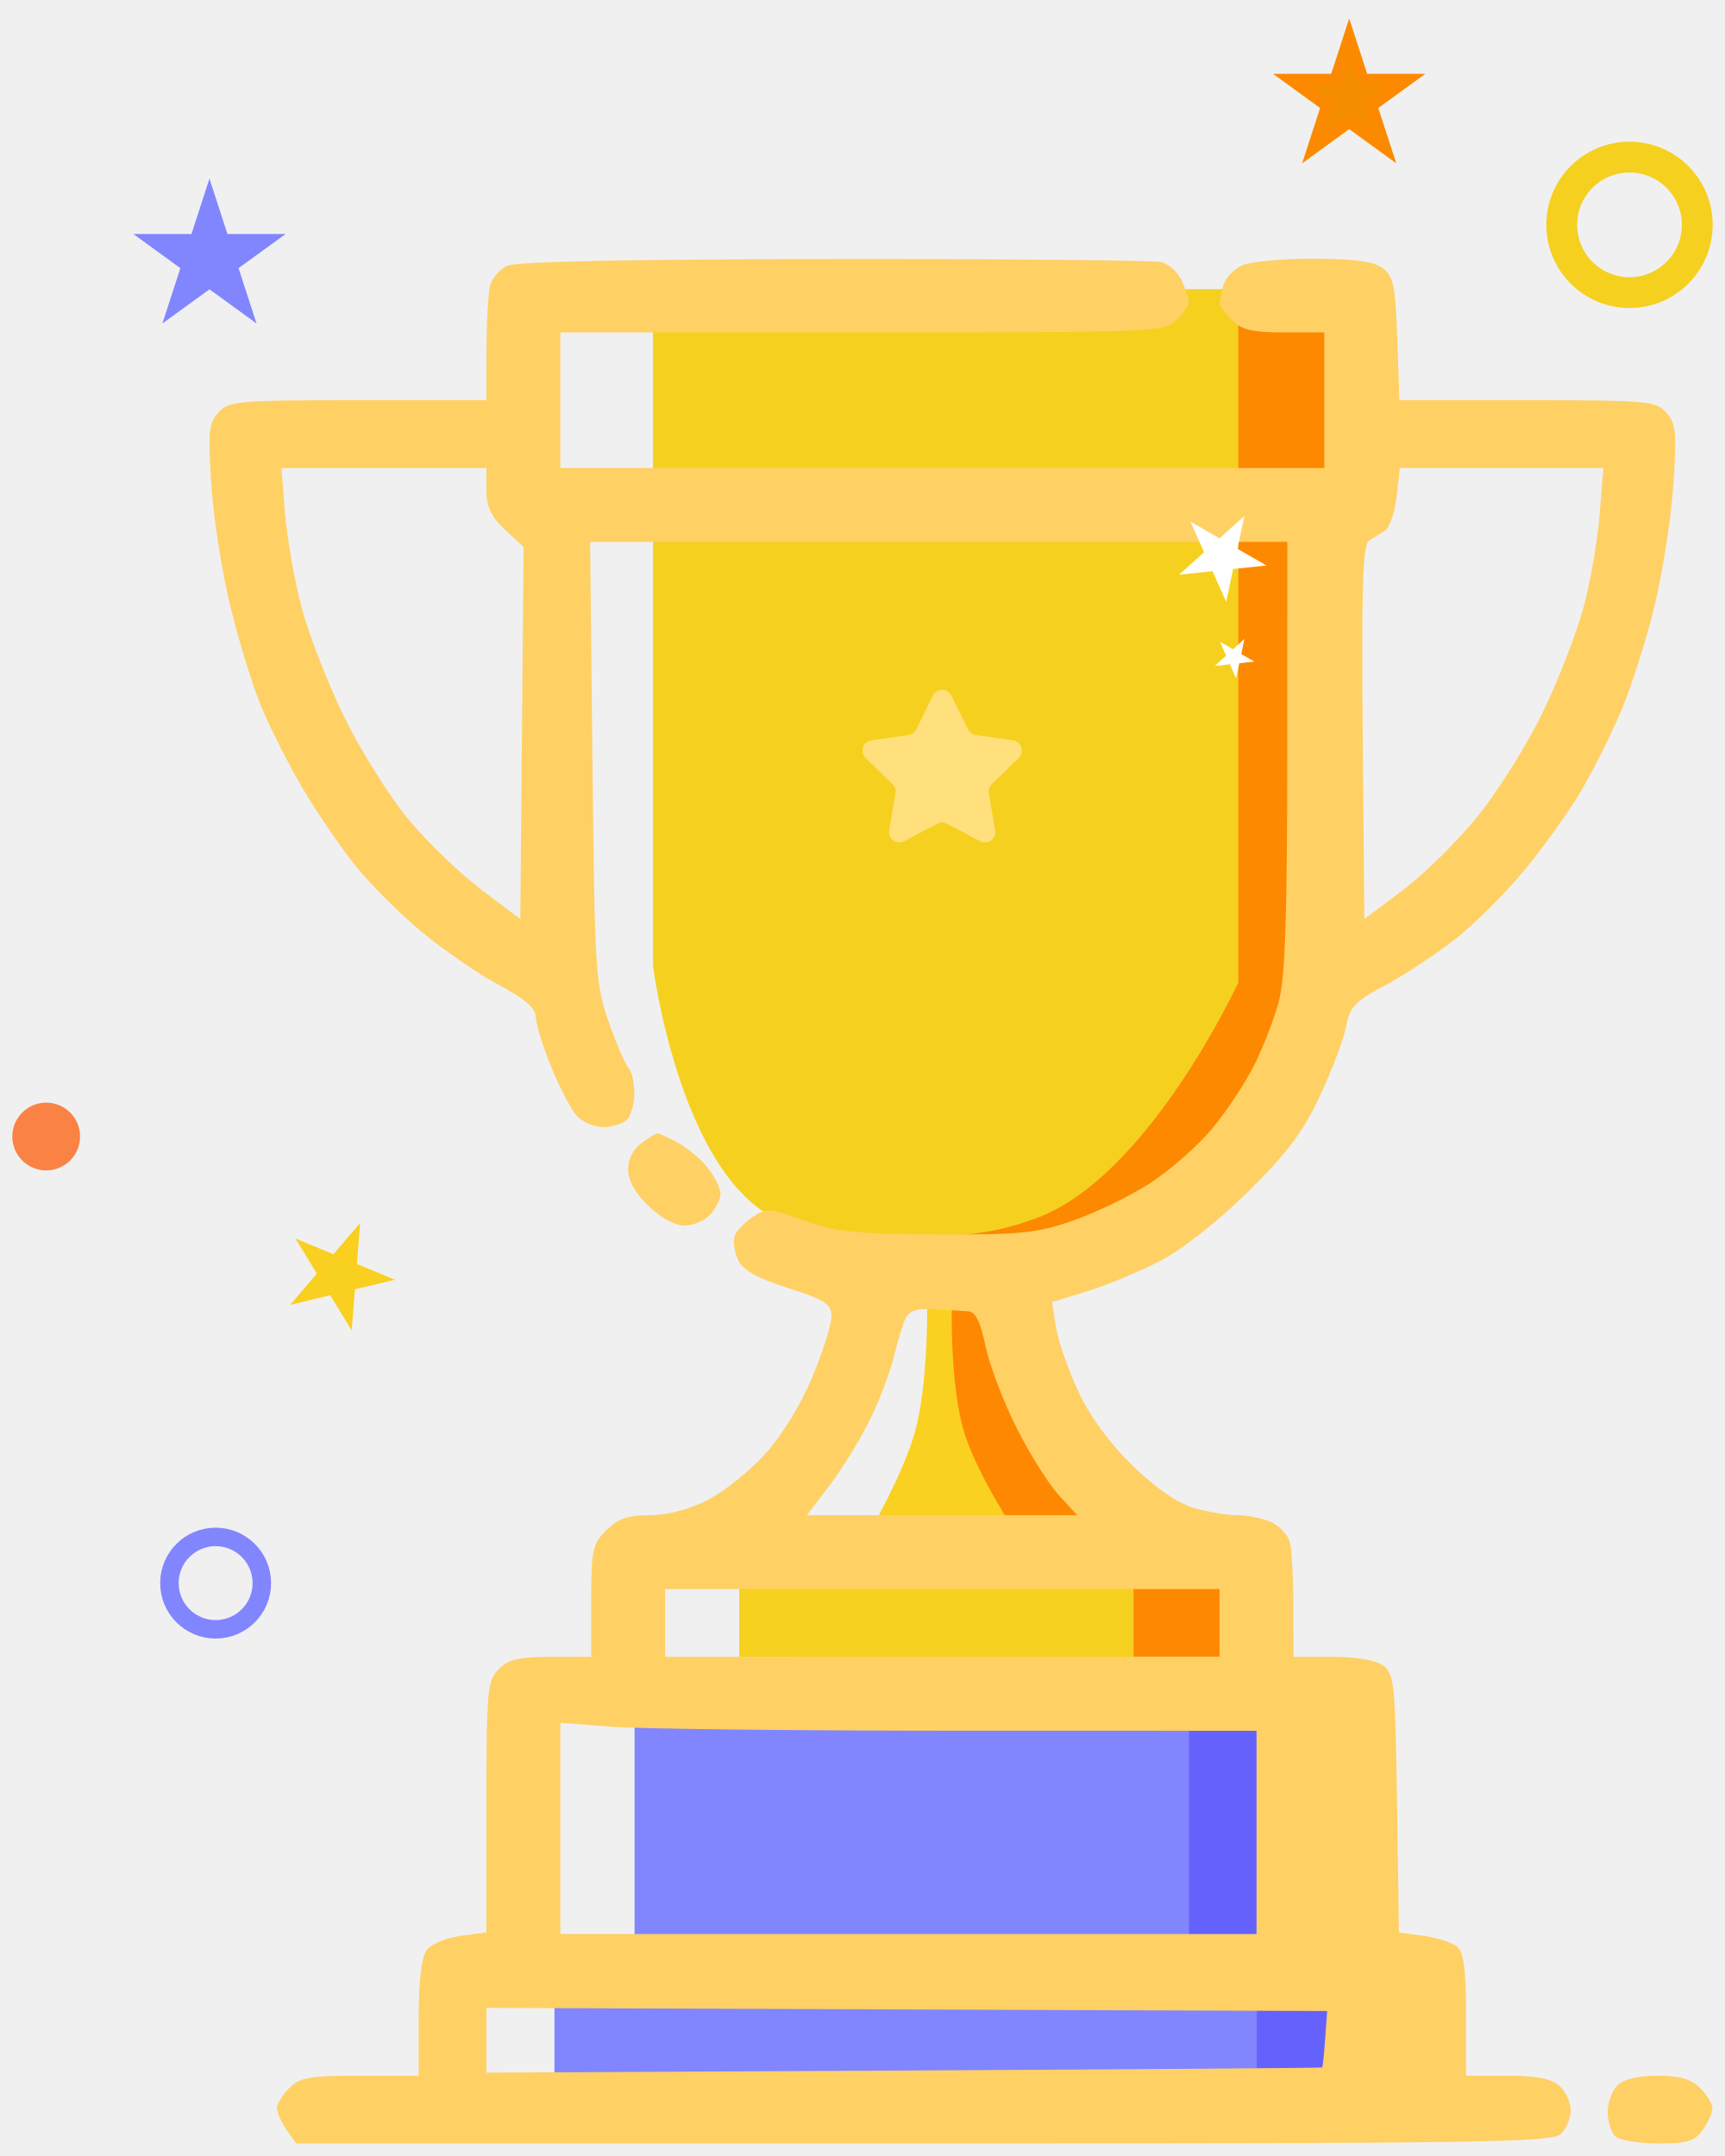
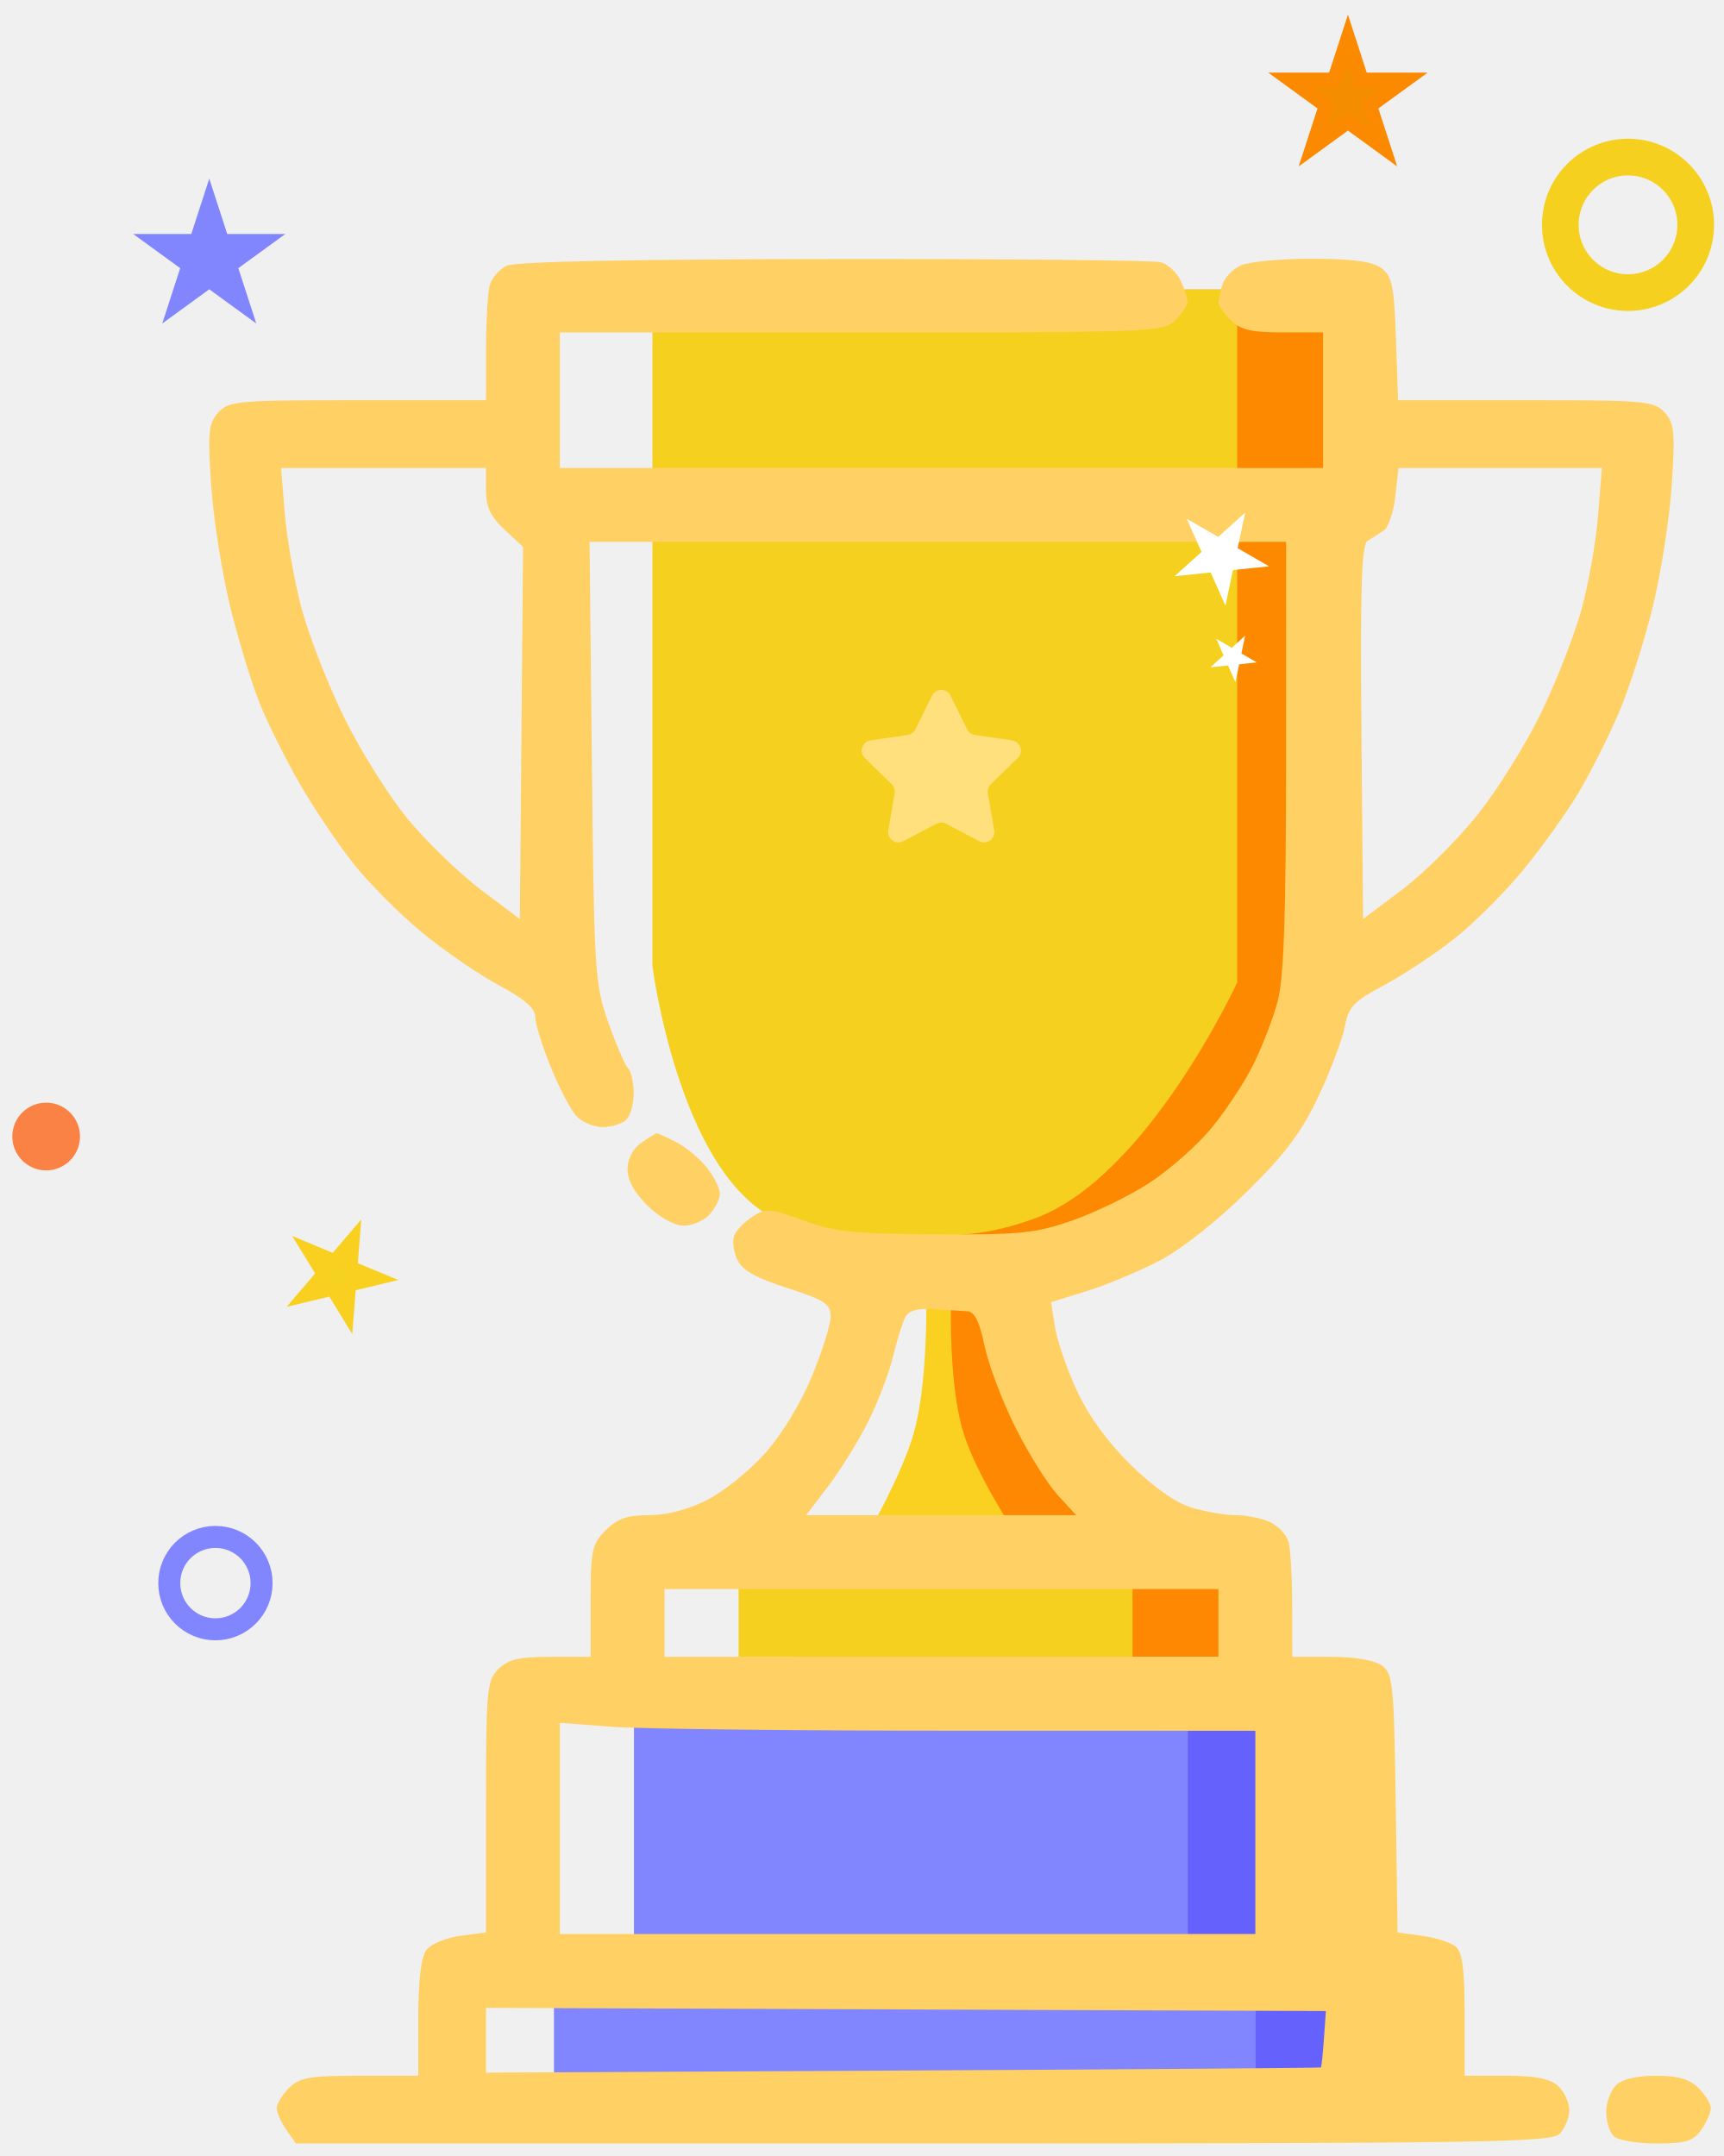
- <svg xmlns="http://www.w3.org/2000/svg" width="280" height="350" viewBox="0 0 280 350" fill="none">
-   <path d="M120 76V53V47H218.5V76V159.5C218.5 159.5 203.404 191.291 184.5 198C177.057 200.641 172.395 200.806 164.5 201C155.057 201.232 148.998 202.123 140.5 198C124.394 190.185 120 157 120 157V76Z" fill="#FC8900" />
-   <path d="M106 75.954V52.991V47H201V75.954V159.5C201 159.5 186.44 191.064 168.208 197.763C161.03 200.4 156.534 200.564 148.919 200.758C139.812 200.989 133.968 201.879 125.772 197.763C110.238 189.96 106 156.827 106 156.827V75.954Z" fill="#F5D01F" />
-   <path d="M152.562 230.5C155.901 222.753 153.5 209 153.5 209L161.812 210C161.812 210 161.273 222.807 164.896 230.5C168.16 237.432 178 247 178 247L144 248.5C144 248.5 149.625 237.317 152.562 230.5Z" fill="#FF8802" />
-   <path d="M148.5 232.5C150.665 224.753 150.5 212 150.5 212H154.5C154.5 212 154.15 224.807 156.5 232.5C158.617 239.432 165 249 165 249H141C141 249 146.595 239.317 148.5 232.5Z" fill="#FAD121" />
-   <path d="M204 50H223" stroke="black" stroke-linecap="round" stroke-linejoin="round" />
-   <path d="M116 317V278L213.5 275V317H116Z" fill="#6561FC" />
-   <path d="M103 317V278L193 275V317H103Z" fill="#8186FE" />
-   <path d="M105 338V323.143L219 322V338H105Z" fill="#6561FC" />
-   <path d="M90 338V323.143L204 322V338H90Z" fill="#8186FE" />
-   <path d="M129 269V254.143L201 253V269H129Z" fill="#FF8802" />
-   <path d="M120 269V254.143L184 253V269H120Z" fill="#F5D01F" />
-   <path fill-rule="evenodd" clip-rule="evenodd" d="M82.296 43.151C81.106 43.725 79.875 45.157 79.559 46.333C79.244 47.508 78.98 52.181 78.973 56.718L78.959 64.969H58.114C38.556 64.969 37.158 65.091 35.463 66.963C33.878 68.716 33.737 70.148 34.304 78.713C34.659 84.079 36.052 92.969 37.4 98.469C38.747 103.968 40.957 111.168 42.311 114.468C43.664 117.768 46.6 123.618 48.835 127.468C51.069 131.318 54.933 137.043 57.421 140.19C59.909 143.337 64.905 148.354 68.524 151.339C72.143 154.324 77.771 158.188 81.032 159.926C85.179 162.137 86.959 163.674 86.959 165.047C86.959 166.125 88.084 169.775 89.458 173.158C90.833 176.541 92.702 180.132 93.613 181.138C94.524 182.145 96.459 182.968 97.914 182.968C99.369 182.968 101.099 182.428 101.759 181.768C102.419 181.108 102.959 179.173 102.959 177.468C102.959 175.763 102.544 173.941 102.038 173.418C101.531 172.896 100.087 169.543 98.829 165.968C96.643 159.756 96.526 157.887 96.164 123.718L95.786 87.969H152.372H208.959L208.947 122.718C208.938 148.761 208.596 158.744 207.58 162.559C206.834 165.359 205.023 170.041 203.555 172.964C202.087 175.886 198.993 180.538 196.68 183.301C194.366 186.065 189.856 190.017 186.657 192.085C183.457 194.153 177.829 196.885 174.149 198.156C168.218 200.206 165.7 200.458 151.959 200.379C138.697 200.303 135.604 199.977 130.54 198.125C125.087 196.13 124.433 196.082 122.236 197.522C120.925 198.381 119.592 199.762 119.274 200.59C118.956 201.418 119.18 203.158 119.772 204.456C120.562 206.19 122.72 207.42 127.903 209.089C134.023 211.06 134.959 211.676 134.959 213.734C134.959 215.039 133.569 219.447 131.869 223.529C130.034 227.937 126.93 233.009 124.227 236.015C121.723 238.8 117.503 242.179 114.85 243.523C111.822 245.058 108.321 245.968 105.447 245.968C101.919 245.968 100.305 246.531 98.414 248.423C96.169 250.667 95.959 251.652 95.959 259.923V268.968H89.459C84.292 268.968 82.549 269.378 80.959 270.968C79.09 272.837 78.959 274.301 78.959 293.336V313.705L74.744 314.27C72.414 314.582 69.954 315.621 69.244 316.593C68.415 317.726 67.959 321.655 67.959 327.659V336.968H58.459C50.292 336.968 48.678 337.249 46.959 338.968C45.859 340.068 44.959 341.543 44.959 342.245C44.959 342.948 45.66 344.523 46.516 345.745L48.072 347.968H149.944C241.222 347.968 251.98 347.805 253.388 346.397C254.252 345.532 254.959 343.802 254.959 342.552C254.959 341.301 254.136 339.533 253.13 338.623C251.813 337.431 249.435 336.968 244.63 336.968H237.959V327.09C237.959 319.648 237.599 316.914 236.498 316.001C235.695 315.334 233.245 314.548 231.053 314.254L227.069 313.719L226.764 292.761C226.482 273.365 226.314 271.698 224.518 270.386C223.328 269.517 220.134 268.968 216.268 268.968H209.959L209.945 260.718C209.938 256.18 209.675 251.51 209.361 250.34C209.046 249.169 207.681 247.707 206.327 247.09C204.973 246.473 202.476 245.968 200.778 245.968C199.08 245.968 195.863 245.42 193.629 244.751C191.047 243.977 187.448 241.461 183.755 237.848C180.02 234.192 176.89 229.896 174.99 225.815C173.366 222.324 171.751 217.651 171.404 215.43L170.771 211.392L176.615 209.576C179.829 208.577 185.159 206.346 188.459 204.618C191.978 202.776 197.814 198.166 202.571 193.472C208.893 187.234 211.467 183.804 214.237 177.923C216.192 173.773 218.104 168.71 218.487 166.672C219.092 163.443 219.909 162.579 224.838 159.952C227.949 158.294 233.061 154.922 236.198 152.46C239.336 149.998 244.389 144.969 247.427 141.285C250.466 137.601 254.54 131.923 256.481 128.664C258.421 125.406 261.379 119.529 263.053 115.604C264.728 111.679 267.193 103.968 268.533 98.469C269.872 92.969 271.259 84.079 271.614 78.713C272.181 70.148 272.04 68.716 270.455 66.963C268.761 65.093 267.362 64.969 247.898 64.969H227.146L226.803 55.01C226.508 46.459 226.176 44.839 224.459 43.541C223.021 42.456 219.873 42.023 213.256 42.001C208.194 41.983 202.945 42.474 201.591 43.09C200.237 43.708 198.872 45.169 198.557 46.34C198.243 47.511 197.98 48.806 197.973 49.218C197.965 49.63 198.859 50.868 199.959 51.968C201.549 53.559 203.292 53.968 208.459 53.968H214.959V64.969V75.969H152.959H90.959V64.969V53.968H139.959C187.626 53.968 189.013 53.914 190.959 51.968C192.059 50.868 192.959 49.539 192.959 49.016C192.959 48.492 192.454 46.955 191.837 45.6C191.22 44.246 189.758 42.882 188.587 42.566C187.417 42.252 163.509 42.02 135.459 42.05C102.106 42.086 83.71 42.465 82.296 43.151ZM78.959 79.567C78.959 82.281 79.701 83.859 81.974 85.983L84.989 88.799L84.724 118.997L84.459 149.196L78.223 144.508C74.794 141.93 69.474 136.816 66.402 133.144C63.329 129.472 58.606 121.968 55.905 116.468C53.204 110.968 50.059 102.868 48.916 98.469C47.773 94.069 46.575 87.207 46.254 83.219L45.67 75.969H62.315H78.959V79.567ZM259.636 83.719C259.295 87.981 258.081 94.844 256.938 98.969C255.795 103.093 252.869 110.587 250.434 115.621C248 120.656 243.359 128.109 240.121 132.183C236.883 136.258 231.359 141.753 227.846 144.394L221.459 149.196L221.194 118.88C220.988 95.279 221.209 88.394 222.194 87.796C222.89 87.371 224.071 86.618 224.818 86.121C225.565 85.624 226.411 83.135 226.698 80.593L227.219 75.969H243.737H260.255L259.636 83.719ZM104.182 185.525C102.802 186.491 101.959 188.123 101.959 189.829C101.959 191.623 103.102 193.684 105.257 195.772C107.212 197.667 109.591 198.968 111.102 198.968C112.503 198.968 114.394 198.145 115.304 197.139C116.214 196.133 116.959 194.619 116.959 193.774C116.959 192.929 116.019 191.043 114.871 189.583C113.722 188.123 111.494 186.262 109.92 185.448C108.346 184.634 106.911 183.968 106.731 183.968C106.551 183.968 105.404 184.669 104.182 185.525ZM157.138 212.864C158.344 212.939 159.142 214.53 159.968 218.512C160.601 221.561 162.862 227.524 164.992 231.762C167.121 236 170.21 240.93 171.855 242.718L174.846 245.968H152.909H130.972L134.537 241.298C136.498 238.729 139.401 234.055 140.988 230.911C142.575 227.768 144.407 223.007 145.06 220.332C145.713 217.657 146.61 214.752 147.053 213.877C147.614 212.77 149.014 212.358 151.659 212.523C153.749 212.653 156.215 212.806 157.138 212.864ZM197.959 263.468V268.968H152.959H107.959V263.468V257.968H152.959H197.959V263.468ZM155.709 280.962L203.959 280.968V297.468V313.968H147.459H90.959V296.82V279.672L99.209 280.314C103.747 280.667 129.171 280.959 155.709 280.962ZM215.099 330.968C214.922 333.443 214.706 335.538 214.618 335.624C214.531 335.709 183.971 335.934 146.709 336.124L78.959 336.468V331.211V325.954L147.189 326.211L215.42 326.468L215.099 330.968ZM262.53 338.539C261.666 339.404 260.959 341.339 260.959 342.839C260.959 344.34 261.499 346.108 262.159 346.768C262.819 347.428 265.943 347.968 269.102 347.968C273.904 347.968 275.101 347.603 276.402 345.745C277.258 344.523 277.959 342.948 277.959 342.245C277.959 341.543 277.059 340.068 275.959 338.968C274.5 337.509 272.626 336.968 269.03 336.968C265.883 336.968 263.534 337.536 262.53 338.539Z" fill="#FFD064" />
-   <path d="M219 6.236L220.968 12.292L221.192 12.983H221.919H228.286L223.135 16.725L222.547 17.152L222.771 17.843L224.739 23.899L219.588 20.157L219 19.73L218.412 20.157L213.261 23.899L215.229 17.843L215.453 17.152L214.865 16.725L209.714 12.983H216.081H216.808L217.032 12.292L219 6.236Z" fill="#F58D01" stroke="#FC8A01" stroke-width="2" />
-   <path d="M200.377 86.552L199.884 88.872L199.733 89.583L200.362 89.946L202.416 91.132L200.058 91.38L199.335 91.456L199.184 92.166L198.691 94.486L197.726 92.319L197.431 91.656L196.708 91.732L194.35 91.98L196.112 90.393L196.652 89.907L196.357 89.243L195.392 87.076L197.446 88.262L198.075 88.625L198.615 88.139L200.377 86.552Z" fill="white" stroke="white" stroke-width="2" />
-   <path d="M200.377 106.552L200.351 106.679L200.462 106.743L200.334 106.757L200.307 106.883L200.255 106.765L200.126 106.779L200.222 106.692L200.17 106.574L200.282 106.639L200.377 106.552Z" fill="white" stroke="white" stroke-width="2" />
-   <path d="M57.218 201.522L56.935 205.112L56.878 205.836L57.549 206.114L60.876 207.492L57.374 208.333L56.668 208.502L56.611 209.226L56.328 212.816L54.447 209.746L54.067 209.126L53.361 209.296L49.859 210.136L52.198 207.398L52.67 206.846L52.291 206.226L50.41 203.156L53.736 204.534L54.407 204.812L54.879 204.26L57.218 201.522Z" fill="#F5D21E" stroke="#F9CF20" stroke-width="2" />
-   <path d="M34 29L36.919 37.983H46.364L38.722 43.534L41.641 52.517L34 46.966L26.359 52.517L29.277 43.534L21.636 37.983H31.081L34 29Z" fill="#8186FE" />
-   <circle cx="264.5" cy="36.5" r="11" stroke="#F5D01F" stroke-width="5" />
-   <circle cx="35" cy="257" r="7.5" stroke="#8186FE" stroke-width="3" />
-   <circle cx="7.5" cy="184.5" r="5.5" fill="#FA8245" />
-   <path d="M154.433 112.937L157.126 118.393C157.371 118.889 157.844 119.233 158.392 119.312L164.414 120.187C165.792 120.388 166.342 122.081 165.345 123.053L160.987 127.301C160.591 127.687 160.411 128.244 160.504 128.788L161.533 134.786C161.769 136.159 160.328 137.205 159.095 136.557L153.709 133.726C153.22 133.468 152.635 133.468 152.145 133.726L146.759 136.557C145.526 137.205 144.086 136.159 144.321 134.786L145.35 128.788C145.444 128.243 145.263 127.687 144.867 127.301L140.509 123.053C139.512 122.081 140.062 120.388 141.44 120.187L147.462 119.312C148.01 119.233 148.483 118.889 148.728 118.393L151.421 112.937C152.036 111.688 153.817 111.688 154.433 112.937V112.937Z" fill="#FFE07D" />
+ <svg xmlns="http://www.w3.org/2000/svg" width="235" height="294" viewBox="0 0 235 294" fill="none">
+   <path d="M100.715 63.84V44.52V39.48H183.384V63.84V133.98C183.384 133.98 170.715 160.684 154.849 166.32C148.602 168.538 144.689 168.677 138.063 168.84C130.138 169.035 125.052 169.783 117.92 166.32C104.403 159.755 100.715 131.88 100.715 131.88V63.84Z" fill="#FC8900" />
+   <path d="M88.965 63.802V44.512V39.48H168.697V63.802V133.98C168.697 133.98 156.477 160.494 141.175 166.121C135.151 168.336 131.377 168.474 124.986 168.637C117.343 168.831 112.438 169.578 105.559 166.121C92.522 159.566 88.965 131.735 88.965 131.735V63.802Z" fill="#F5D01F" />
+   <path d="M128.043 193.62C130.846 187.113 128.831 175.56 128.831 175.56L135.807 176.4C135.807 176.4 135.354 187.158 138.395 193.62C141.135 199.443 149.393 207.48 149.393 207.48L120.857 208.74C120.857 208.74 125.578 199.346 128.043 193.62Z" fill="#FF8802" />
+   <path d="M124.634 195.3C126.452 188.793 126.313 178.08 126.313 178.08H129.67C129.67 178.08 129.376 188.838 131.349 195.3C133.126 201.123 138.483 209.16 138.483 209.16H118.34C118.34 209.16 123.036 201.026 124.634 195.3Z" fill="#FAD121" />
+   <path d="M171.215 42H187.161" stroke="black" stroke-linecap="round" stroke-linejoin="round" />
+   <path d="M97.357 266.28V233.52L179.188 231V266.28H97.357Z" fill="#6561FC" />
+   <path d="M86.447 266.28V233.52L161.983 231V266.28H86.447Z" fill="#8186FE" />
+   <path d="M88.125 283.92V271.44L183.804 270.48V283.92H88.125Z" fill="#6561FC" />
+   <path d="M75.535 283.92V271.44L171.214 270.48V283.92H75.535Z" fill="#8186FE" />
+   <path d="M108.268 225.96V213.48L168.696 212.52V225.96H108.268Z" fill="#FF8802" />
+   <path d="M100.715 225.96V213.48L154.429 212.52V225.96H100.715Z" fill="#F5D01F" />
+   <path fill-rule="evenodd" clip-rule="evenodd" d="M69.069 36.246C68.07 36.729 67.037 37.932 66.772 38.919C66.508 39.906 66.286 43.833 66.28 47.644L66.269 54.574H48.774C32.359 54.574 31.186 54.677 29.763 56.249C28.433 57.721 28.314 58.925 28.79 66.119C29.088 70.626 30.257 78.094 31.389 82.714C32.519 87.333 34.374 93.381 35.51 96.153C36.646 98.925 39.11 103.839 40.986 107.073C42.861 110.307 46.104 115.116 48.192 117.76C50.28 120.403 54.473 124.617 57.511 127.125C60.548 129.632 65.271 132.878 68.008 134.338C71.489 136.195 72.983 137.486 72.983 138.639C72.983 139.545 73.927 142.611 75.08 145.453C76.234 148.294 77.803 151.311 78.567 152.156C79.332 153.002 80.956 153.693 82.177 153.693C83.398 153.693 84.85 153.24 85.404 152.685C85.958 152.131 86.411 150.505 86.411 149.073C86.411 147.641 86.063 146.11 85.638 145.671C85.213 145.233 84.001 142.416 82.945 139.413C81.11 134.195 81.012 132.625 80.708 103.923L80.391 73.894H127.883H175.376L175.366 103.083C175.358 124.959 175.071 133.345 174.218 136.55C173.592 138.902 172.072 142.834 170.84 145.29C169.608 147.744 167.011 151.652 165.07 153.973C163.128 156.295 159.343 159.614 156.658 161.351C153.972 163.089 149.249 165.383 146.16 166.451C141.182 168.173 139.069 168.385 127.536 168.318C116.406 168.255 113.81 167.981 109.56 166.425C104.983 164.749 104.434 164.709 102.59 165.919C101.49 166.64 100.371 167.8 100.104 168.496C99.838 169.191 100.025 170.653 100.522 171.743C101.185 173.2 102.997 174.233 107.347 175.635C112.483 177.29 113.269 177.808 113.269 179.537C113.269 180.633 112.102 184.336 110.675 187.764C109.135 191.467 106.53 195.728 104.261 198.253C102.16 200.592 98.618 203.43 96.391 204.559C93.85 205.849 90.912 206.613 88.5 206.613C85.539 206.613 84.184 207.086 82.597 208.675C80.713 210.56 80.536 211.388 80.536 218.335V225.933H75.081C70.744 225.933 69.281 226.278 67.947 227.613C66.378 229.183 66.269 230.413 66.269 246.402V263.512L62.731 263.987C60.775 264.249 58.711 265.122 58.115 265.938C57.419 266.89 57.036 270.19 57.036 275.234V283.053H49.063C42.209 283.053 40.854 283.289 39.411 284.733C38.488 285.657 37.733 286.896 37.733 287.486C37.733 288.076 38.321 289.399 39.04 290.426L40.346 292.293H125.845C202.454 292.293 211.483 292.156 212.664 290.973C213.39 290.247 213.983 288.794 213.983 287.744C213.983 286.693 213.292 285.208 212.448 284.443C211.342 283.442 209.347 283.053 205.314 283.053H199.715V274.756C199.715 268.504 199.413 266.208 198.489 265.441C197.815 264.881 195.759 264.22 193.919 263.973L190.575 263.524L190.319 245.919C190.083 229.627 189.942 228.226 188.434 227.124C187.435 226.394 184.755 225.933 181.51 225.933H176.215L176.203 219.003C176.197 215.191 175.977 211.268 175.713 210.286C175.449 209.302 174.303 208.074 173.167 207.556C172.03 207.037 169.935 206.613 168.51 206.613C167.084 206.613 164.384 206.153 162.509 205.591C160.342 204.941 157.322 202.827 154.222 199.792C151.088 196.721 148.461 193.113 146.866 189.685C145.503 186.752 144.148 182.827 143.856 180.961L143.325 177.569L148.23 176.044C150.927 175.205 155.401 173.331 158.17 171.879C161.124 170.332 166.022 166.459 170.014 162.517C175.32 157.277 177.481 154.395 179.805 149.455C181.446 145.969 183.051 141.716 183.372 140.004C183.88 137.292 184.566 136.566 188.703 134.36C191.314 132.967 195.604 130.134 198.237 128.066C200.871 125.998 205.112 121.774 207.661 118.679C210.212 115.585 213.631 110.815 215.26 108.078C216.888 105.341 219.371 100.404 220.776 97.107C222.182 93.81 224.251 87.333 225.375 82.714C226.499 78.094 227.663 70.626 227.961 66.119C228.437 58.925 228.319 57.721 226.988 56.249C225.567 54.678 224.393 54.574 208.057 54.574H190.64L190.352 46.208C190.104 39.026 189.826 37.664 188.385 36.575C187.178 35.663 184.536 35.3 178.982 35.28C174.734 35.265 170.328 35.678 169.192 36.196C168.055 36.714 166.91 37.942 166.645 38.926C166.382 39.909 166.161 40.998 166.155 41.344C166.149 41.69 166.899 42.73 167.822 43.654C169.157 44.989 170.62 45.334 174.956 45.334H180.411V54.574V63.814H128.376H76.34V54.574V45.334H117.465C157.471 45.334 158.635 45.288 160.269 43.654C161.192 42.73 161.947 41.613 161.947 41.173C161.947 40.733 161.523 39.442 161.005 38.304C160.488 37.167 159.261 36.02 158.278 35.756C157.296 35.492 137.23 35.297 113.688 35.322C85.695 35.352 70.256 35.671 69.069 36.246ZM66.269 66.837C66.269 69.116 66.891 70.442 68.799 72.225L71.329 74.591L71.107 99.957L70.885 125.325L65.651 121.387C62.773 119.221 58.308 114.925 55.73 111.841C53.151 108.756 49.187 102.453 46.92 97.833C44.653 93.213 42.013 86.409 41.054 82.714C40.094 79.018 39.089 73.254 38.82 69.904L38.33 63.814H52.299H66.269V66.837ZM217.908 70.324C217.622 73.904 216.603 79.669 215.644 83.134C214.685 86.598 212.229 92.893 210.185 97.122C208.142 101.351 204.247 107.612 201.53 111.034C198.812 114.457 194.176 119.073 191.227 121.291L185.867 125.325L185.644 99.859C185.472 80.035 185.657 74.251 186.484 73.748C187.068 73.392 188.059 72.76 188.686 72.341C189.313 71.924 190.023 69.834 190.264 67.698L190.701 63.814H204.564H218.428L217.908 70.324ZM87.438 155.841C86.28 156.652 85.572 158.023 85.572 159.456C85.572 160.963 86.531 162.695 88.34 164.449C89.981 166.04 91.978 167.133 93.246 167.133C94.422 167.133 96.009 166.442 96.772 165.597C97.536 164.752 98.161 163.48 98.161 162.77C98.161 162.06 97.373 160.476 96.409 159.25C95.445 158.023 93.575 156.46 92.254 155.776C90.933 155.093 89.728 154.533 89.577 154.533C89.426 154.533 88.463 155.122 87.438 155.841ZM131.883 178.806C132.895 178.869 133.565 180.205 134.258 183.55C134.79 186.111 136.687 191.12 138.475 194.68C140.262 198.24 142.854 202.381 144.235 203.883L146.745 206.613H128.334H109.922L112.914 202.69C114.56 200.532 116.997 196.606 118.329 193.965C119.661 191.325 121.198 187.326 121.746 185.079C122.294 182.832 123.047 180.392 123.419 179.657C123.89 178.727 125.065 178.381 127.285 178.519C129.039 178.629 131.108 178.757 131.883 178.806ZM166.144 221.313V225.933H128.376H90.608V221.313V216.693H128.376H166.144V221.313ZM130.684 236.008L171.179 236.013V249.873V263.733H123.76H76.34V249.329V234.925L83.264 235.464C87.073 235.76 108.411 236.006 130.684 236.008ZM180.529 278.013C180.38 280.092 180.199 281.852 180.125 281.924C180.052 281.996 154.404 282.185 123.13 282.344L66.269 282.633V278.217V273.801L123.533 274.017L180.798 274.233L180.529 278.013ZM220.337 284.373C219.612 285.099 219.019 286.725 219.019 287.985C219.019 289.246 219.472 290.731 220.026 291.285C220.58 291.84 223.202 292.293 225.853 292.293C229.883 292.293 230.888 291.987 231.98 290.426C232.698 289.399 233.286 288.076 233.286 287.486C233.286 286.896 232.531 285.657 231.608 284.733C230.383 283.508 228.811 283.053 225.792 283.053C223.151 283.053 221.18 283.53 220.337 284.373Z" fill="#FFD064" />
+   <path d="M183.803 5.238L185.455 10.325L185.643 10.905H186.253H191.597L187.274 14.049L186.78 14.408L186.968 14.989L188.62 20.075L184.297 16.931L183.803 16.573L183.31 16.931L178.987 20.075L180.638 14.989L180.826 14.408L180.333 14.049L176.01 10.905H181.353H181.964L182.152 10.325L183.803 5.238Z" fill="#F58D01" stroke="#FC8A01" stroke-width="2" />
+   <path d="M168.174 72.704L167.76 74.653L167.633 75.249L168.161 75.555L169.885 76.551L167.906 76.759L167.299 76.823L167.172 77.42L166.759 79.368L165.949 77.548L165.701 76.991L165.094 77.055L163.115 77.263L164.594 75.93L165.047 75.522L164.8 74.964L163.99 73.144L165.714 74.14L166.242 74.445L166.695 74.037L168.174 72.704Z" fill="white" stroke="white" stroke-width="2" />
+   <path d="M168.174 89.504L168.152 89.61L168.245 89.664L168.137 89.676L168.115 89.782L168.071 89.683L167.963 89.694L168.043 89.621L168 89.522L168.094 89.577L168.174 89.504Z" fill="white" stroke="white" stroke-width="2" />
+   <path d="M48.022 169.279L47.784 172.294L47.736 172.902L48.3 173.136L51.092 174.293L48.153 175L47.56 175.142L47.512 175.75L47.275 178.766L45.696 176.187L45.377 175.666L44.784 175.809L41.846 176.514L43.809 174.214L44.205 173.751L43.886 173.23L42.307 170.651L45.099 171.809L45.663 172.042L46.059 171.578L48.022 169.279Z" fill="#F5D21E" stroke="#F9CF20" stroke-width="2" />
+   <path d="M28.535 24.36L30.985 31.906H38.912L32.498 36.569L34.948 44.115L28.535 39.451L22.122 44.115L24.571 36.569L18.158 31.906H26.085L28.535 24.36Z" fill="#8186FE" />
+   <path d="M221.992 39.9C227.091 39.9 231.224 35.763 231.224 30.66C231.224 25.557 227.091 21.42 221.992 21.42C216.893 21.42 212.76 25.557 212.76 30.66C212.76 35.763 216.893 39.9 221.992 39.9Z" stroke="#F5D01F" stroke-width="5" />
+   <path d="M29.375 222.18C32.851 222.18 35.669 219.359 35.669 215.88C35.669 212.401 32.851 209.58 29.375 209.58C25.898 209.58 23.08 212.401 23.08 215.88C23.08 219.359 25.898 222.18 29.375 222.18Z" stroke="#8186FE" stroke-width="3" />
+   <path d="M6.294 159.6C8.843 159.6 10.91 157.531 10.91 154.98C10.91 152.428 8.843 150.36 6.294 150.36C3.744 150.36 1.678 152.428 1.678 154.98C1.678 157.531 3.744 159.6 6.294 159.6Z" fill="#FA8245" />
+   <path d="M129.614 94.867L131.874 99.45C132.079 99.867 132.476 100.156 132.936 100.222L137.99 100.957C139.147 101.126 139.609 102.548 138.772 103.365L135.114 106.933C134.782 107.257 134.631 107.725 134.709 108.182L135.572 113.22C135.771 114.374 134.561 115.252 133.526 114.708L129.006 112.33C128.595 112.113 128.105 112.113 127.693 112.33L123.173 114.708C122.138 115.252 120.929 114.374 121.127 113.22L121.99 108.182C122.069 107.724 121.917 107.257 121.585 106.933L117.927 103.365C117.091 102.548 117.552 101.126 118.709 100.957L123.763 100.222C124.223 100.156 124.62 99.867 124.825 99.45L127.086 94.867C127.602 93.818 129.097 93.818 129.614 94.867Z" fill="#FFE07D" />
</svg>
